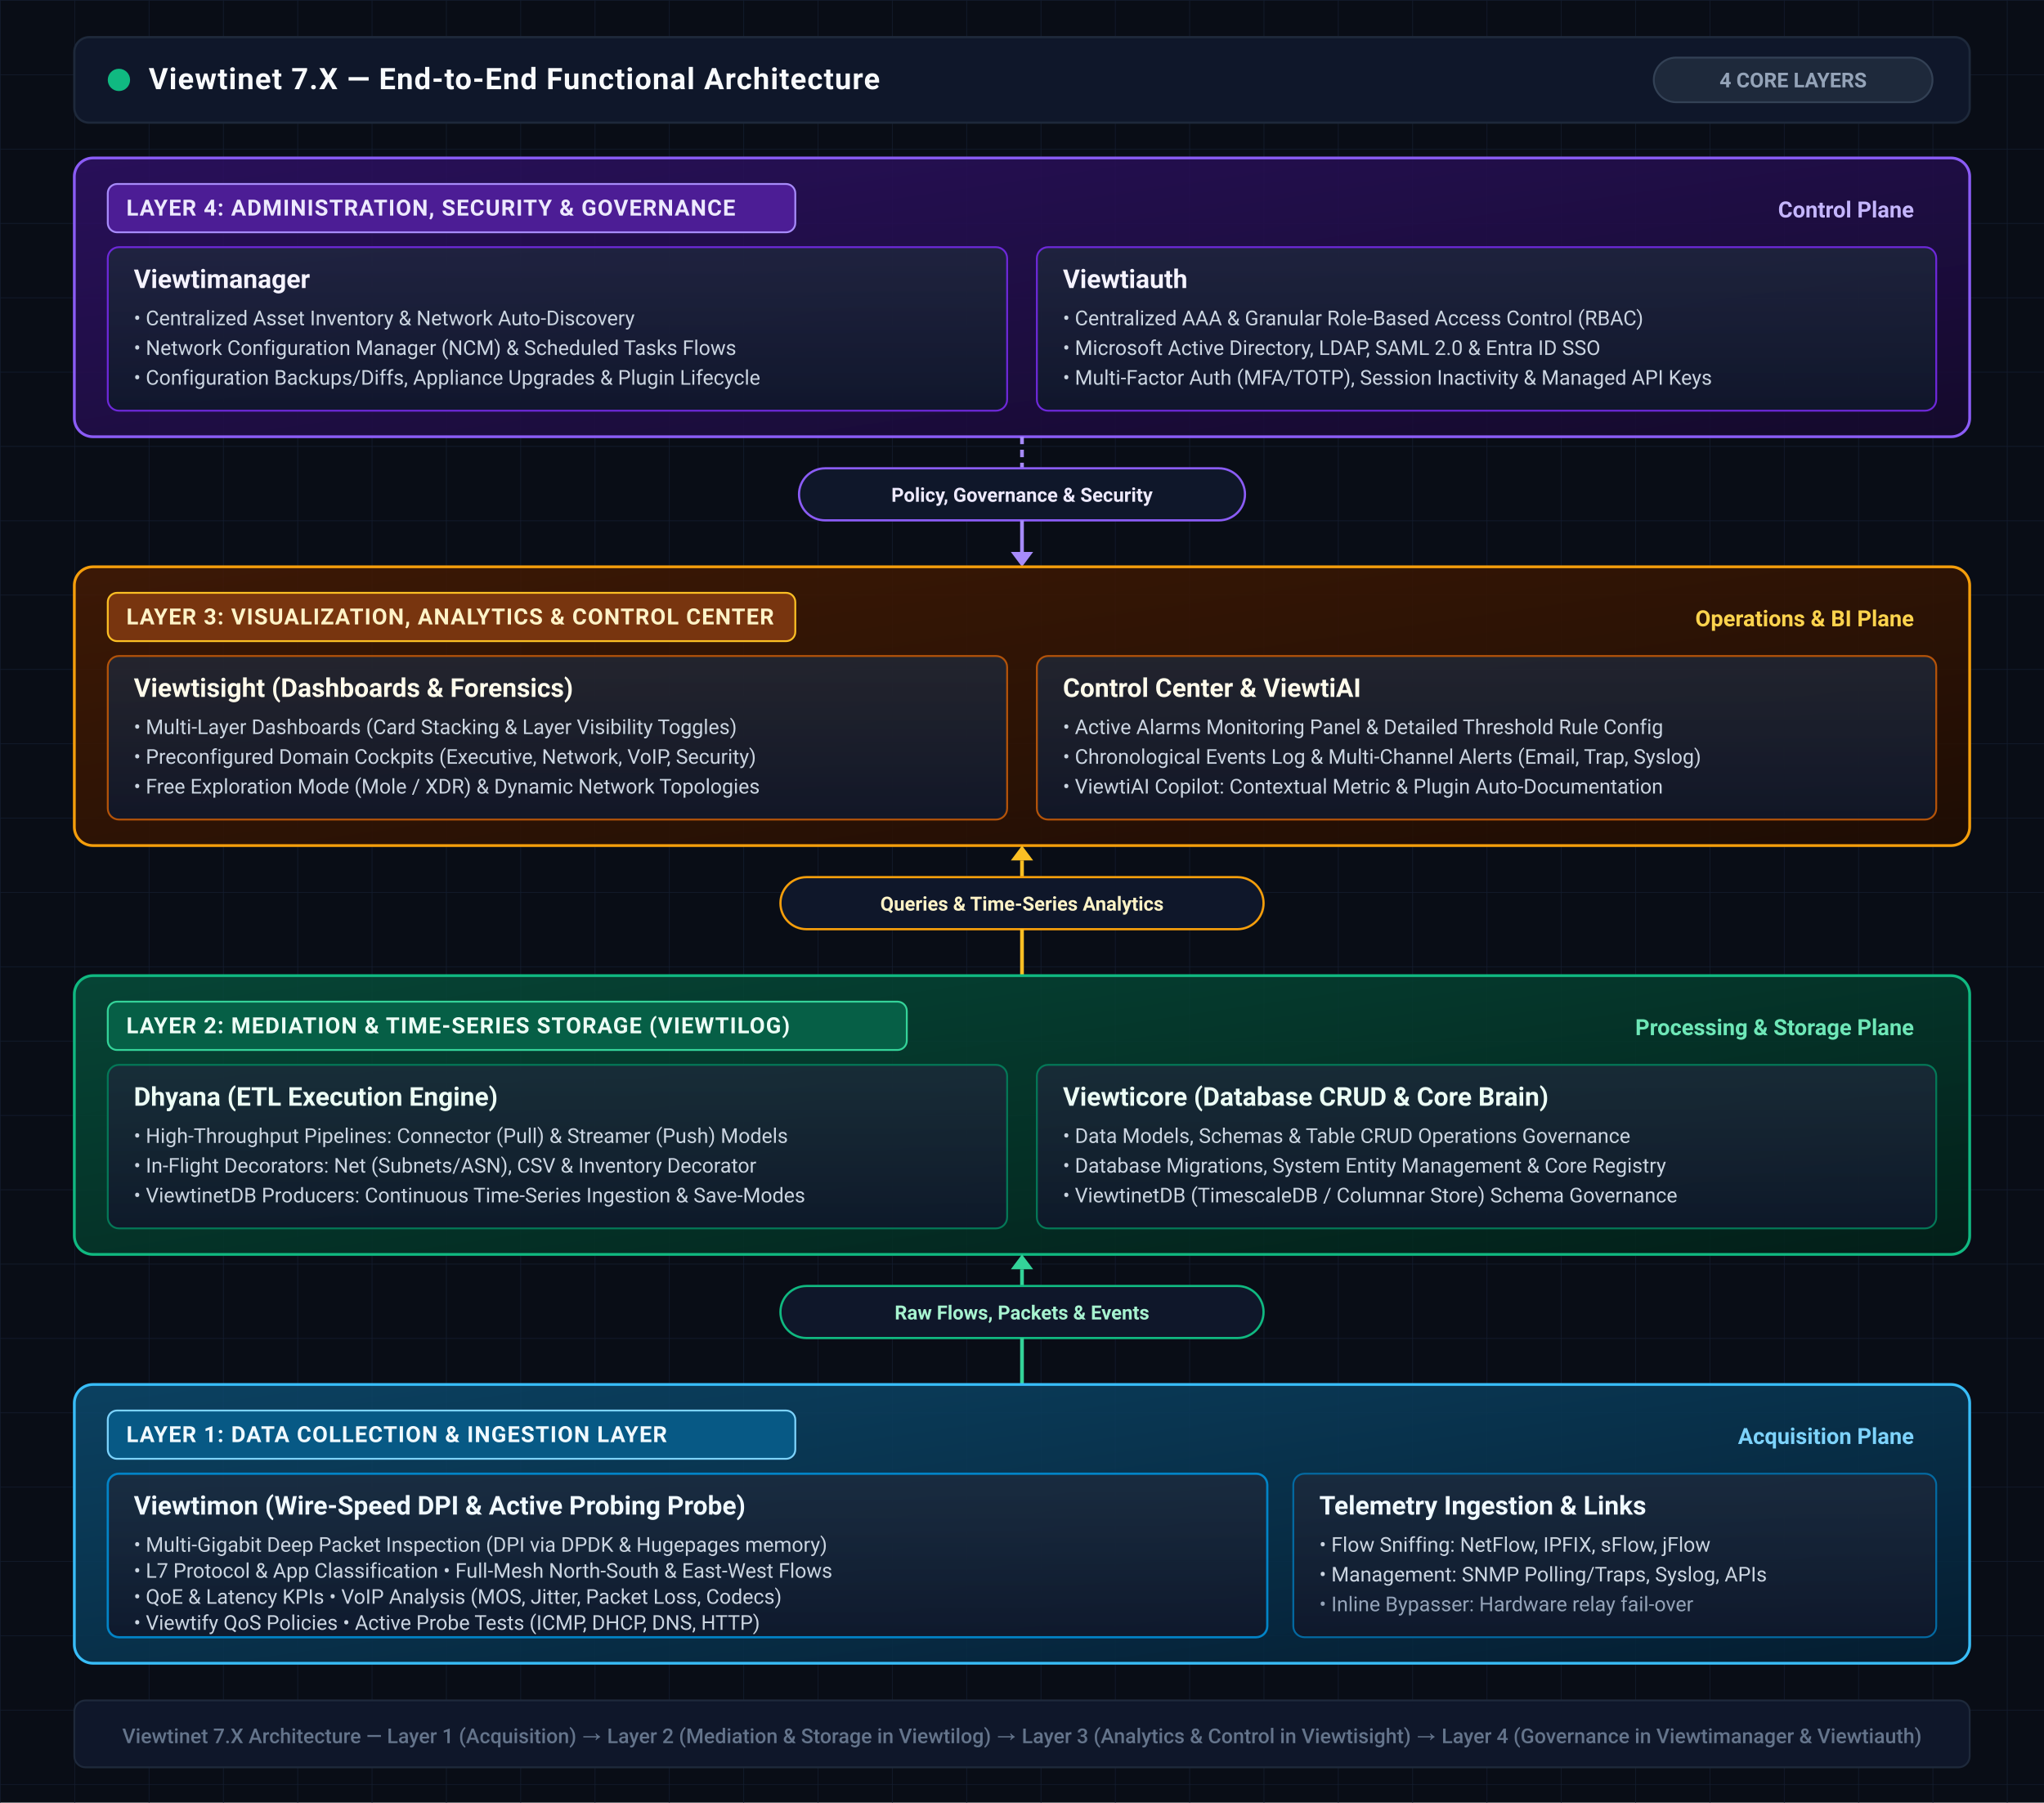
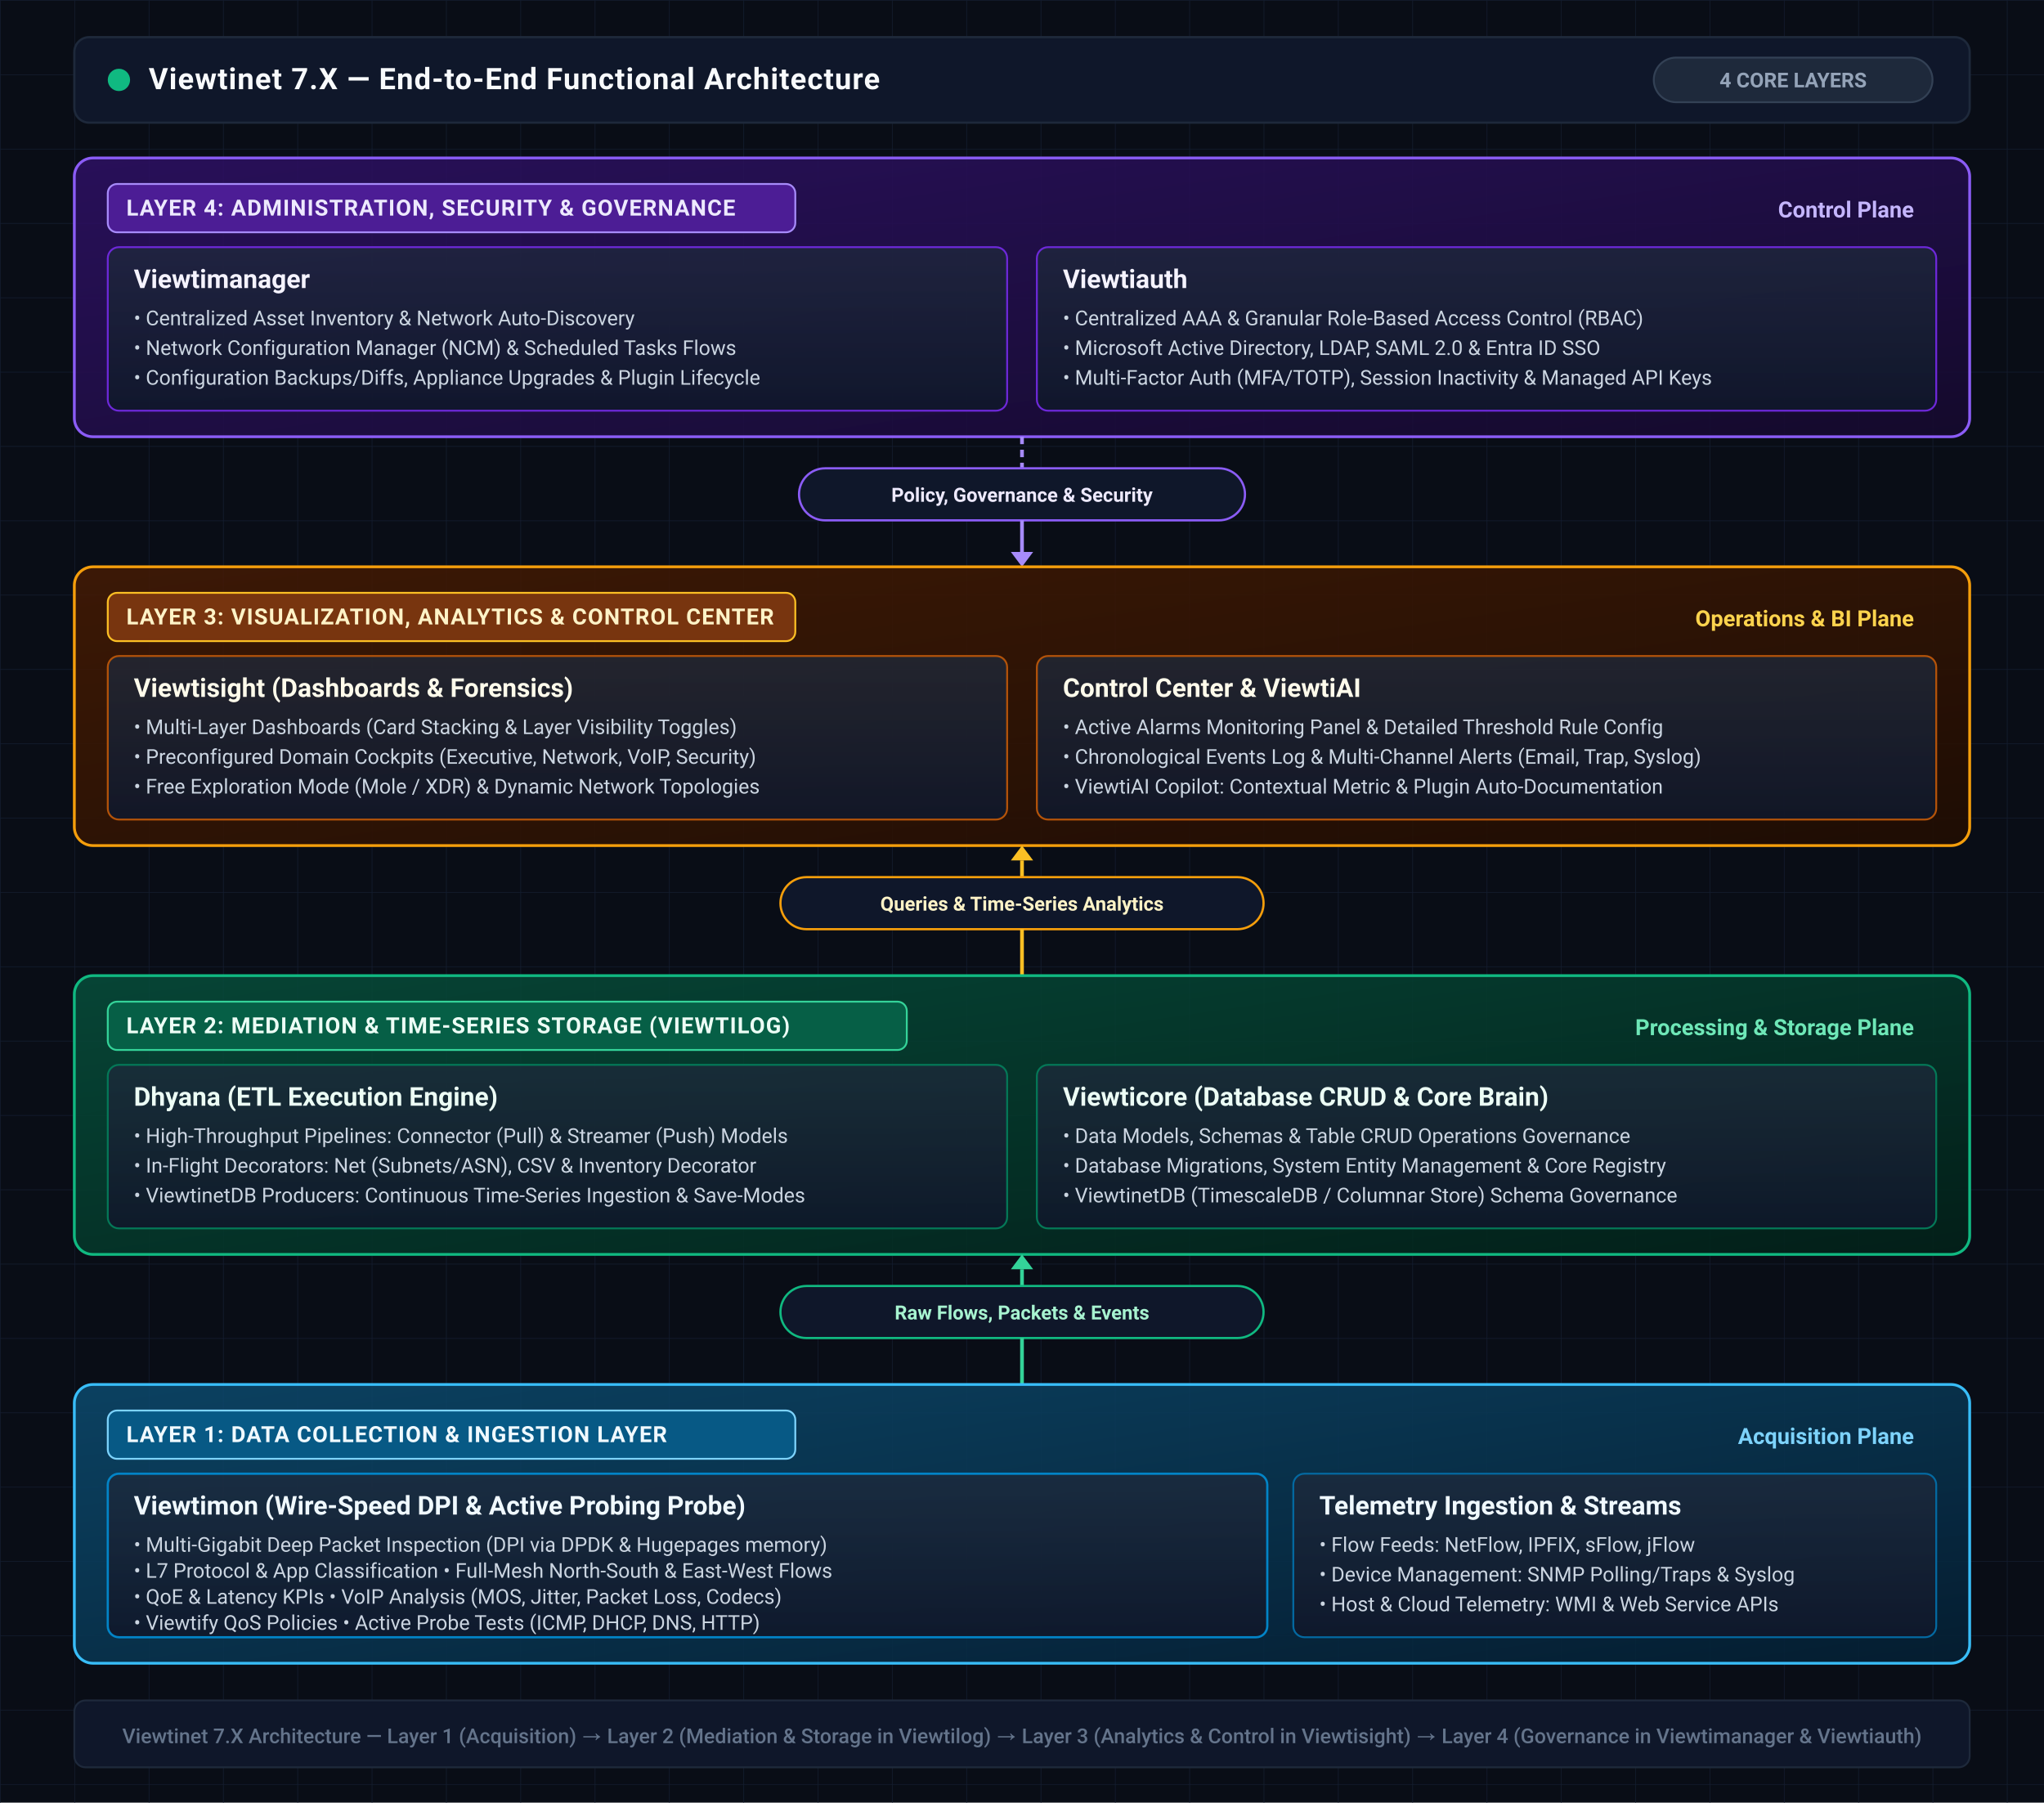
<svg xmlns="http://www.w3.org/2000/svg" viewBox="0 0 1100 970" width="100%" height="100%" style="background-color: #090d16; font-family: -apple-system, BlinkMacSystemFont, 'Segoe UI', Roboto, Helvetica, Arial, sans-serif;">
  <defs>
    <pattern id="grid" width="40" height="40" patternUnits="userSpaceOnUse">
      <path d="M 40 0 L 0 0 0 40" fill="none" stroke="#131c2e" stroke-width="0.7" />
    </pattern>
    <linearGradient id="layer4-grad" x1="0%" y1="0%" x2="100%" y2="100%">
      <stop offset="0%" stop-color="#2e1065" stop-opacity="0.85" />
      <stop offset="100%" stop-color="#150a2e" stop-opacity="0.9" />
    </linearGradient>
    <linearGradient id="layer3-grad" x1="0%" y1="0%" x2="100%" y2="100%">
      <stop offset="0%" stop-color="#451a03" stop-opacity="0.85" />
      <stop offset="100%" stop-color="#200d02" stop-opacity="0.9" />
    </linearGradient>
    <linearGradient id="layer2-grad" x1="0%" y1="0%" x2="100%" y2="100%">
      <stop offset="0%" stop-color="#064e3b" stop-opacity="0.85" />
      <stop offset="100%" stop-color="#022119" stop-opacity="0.9" />
    </linearGradient>
    <linearGradient id="layer1-grad" x1="0%" y1="0%" x2="100%" y2="100%">
      <stop offset="0%" stop-color="#0c4a6e" stop-opacity="0.85" />
      <stop offset="100%" stop-color="#041f33" stop-opacity="0.9" />
    </linearGradient>
    <linearGradient id="card-inner" x1="0%" y1="0%" x2="0%" y2="100%">
      <stop offset="0%" stop-color="#1e293b" stop-opacity="0.75" />
      <stop offset="100%" stop-color="#0f172a" stop-opacity="0.9" />
    </linearGradient>
  </defs>
  <rect width="1100" height="970" fill="#090d16" />
  <rect width="1100" height="970" fill="url(#grid)" />
  <g transform="translate(40, 20)">
    <rect x="0" y="0" width="1020" height="46" rx="8" fill="#0f172a" stroke="#1e293b" stroke-width="1.2" />
    <circle cx="24" cy="23" r="6" fill="#10b981" />
    <text x="40" y="28" font-size="16" font-weight="700" fill="#f8fafc" letter-spacing="0.5">Viewtinet 7.X — End-to-End Functional Architecture</text>
    <rect x="850" y="11" width="150" height="24" rx="12" fill="#1e293b" stroke="#334155" stroke-width="1" />
    <text x="925" y="27" font-size="11" font-weight="600" fill="#94a3b8" text-anchor="middle">4 CORE LAYERS</text>
  </g>
  <g transform="translate(40, 85)">
    <rect x="0" y="0" width="1020" height="150" rx="10" fill="url(#layer4-grad)" stroke="#8b5cf6" stroke-width="1.5" />
    <rect x="18" y="14" width="370" height="26" rx="5" fill="#4c1d95" stroke="#a78bfa" stroke-width="1" />
    <text x="28" y="31" font-size="12" font-weight="700" fill="#ede9fe" letter-spacing="0.5">LAYER 4: ADMINISTRATION, SECURITY &amp; GOVERNANCE</text>
    <text x="990" y="32" font-size="12" font-weight="600" fill="#c4b5fd" text-anchor="end">Control Plane</text>
    <g transform="translate(18, 48)">
      <rect x="0" y="0" width="484" height="88" rx="6" fill="url(#card-inner)" stroke="#6d28d9" stroke-width="1" />
      <text x="14" y="22" font-size="14" font-weight="700" fill="#f5f3ff">Viewtimanager</text>
      <text x="14" y="42" font-size="11" fill="#cbd5e1">• Centralized Asset Inventory &amp; Network Auto-Discovery</text>
      <text x="14" y="58" font-size="11" fill="#cbd5e1">• Network Configuration Manager (NCM) &amp; Scheduled Tasks Flows</text>
      <text x="14" y="74" font-size="11" fill="#cbd5e1">• Configuration Backups/Diffs, Appliance Upgrades &amp; Plugin Lifecycle</text>
      <rect x="500" y="0" width="484" height="88" rx="6" fill="url(#card-inner)" stroke="#6d28d9" stroke-width="1" />
      <text x="514" y="22" font-size="14" font-weight="700" fill="#f5f3ff">Viewtiauth</text>
      <text x="514" y="42" font-size="11" fill="#cbd5e1">• Centralized AAA &amp; Granular Role-Based Access Control (RBAC)</text>
      <text x="514" y="58" font-size="11" fill="#cbd5e1">• Microsoft Active Directory, LDAP, SAML 2.0 &amp; Entra ID SSO</text>
      <text x="514" y="74" font-size="11" fill="#cbd5e1">• Multi-Factor Auth (MFA/TOTP), Session Inactivity &amp; Managed API Keys</text>
    </g>
  </g>
  <g>
    <line x1="550" y1="235" x2="550" y2="252" stroke="#a78bfa" stroke-width="2" stroke-dasharray="4,3" />
    <rect x="430" y="252" width="240" height="28" rx="14" fill="#0f172a" stroke="#8b5cf6" stroke-width="1.2" />
    <text x="550" y="270" font-size="10.5" font-weight="600" fill="#ede9fe" text-anchor="middle">Policy, Governance &amp; Security</text>
    <line x1="550" y1="280" x2="550" y2="297" stroke="#a78bfa" stroke-width="2" />
    <polygon points="544,297 550,305 556,297" fill="#a78bfa" />
  </g>
  <g transform="translate(40, 305)">
    <rect x="0" y="0" width="1020" height="150" rx="10" fill="url(#layer3-grad)" stroke="#f59e0b" stroke-width="1.5" />
    <rect x="18" y="14" width="370" height="26" rx="5" fill="#78350f" stroke="#fbbf24" stroke-width="1" />
    <text x="28" y="31" font-size="12" font-weight="700" fill="#fef3c7" letter-spacing="0.5">LAYER 3: VISUALIZATION, ANALYTICS &amp; CONTROL CENTER</text>
    <text x="990" y="32" font-size="12" font-weight="600" fill="#fcd34d" text-anchor="end">Operations &amp; BI Plane</text>
    <g transform="translate(18, 48)">
      <rect x="0" y="0" width="484" height="88" rx="6" fill="url(#card-inner)" stroke="#b45309" stroke-width="1" />
      <text x="14" y="22" font-size="14" font-weight="700" fill="#fffbeb">Viewtisight (Dashboards &amp; Forensics)</text>
      <text x="14" y="42" font-size="11" fill="#cbd5e1">• Multi-Layer Dashboards (Card Stacking &amp; Layer Visibility Toggles)</text>
      <text x="14" y="58" font-size="11" fill="#cbd5e1">• Preconfigured Domain Cockpits (Executive, Network, VoIP, Security)</text>
      <text x="14" y="74" font-size="11" fill="#cbd5e1">• Free Exploration Mode (Mole / XDR) &amp; Dynamic Network Topologies</text>
      <rect x="500" y="0" width="484" height="88" rx="6" fill="url(#card-inner)" stroke="#b45309" stroke-width="1" />
      <text x="514" y="22" font-size="14" font-weight="700" fill="#fffbeb">Control Center &amp; ViewtiAI</text>
      <text x="514" y="42" font-size="11" fill="#cbd5e1">• Active Alarms Monitoring Panel &amp; Detailed Threshold Rule Config</text>
      <text x="514" y="58" font-size="11" fill="#cbd5e1">• Chronological Events Log &amp; Multi-Channel Alerts (Email, Trap, Syslog)</text>
      <text x="514" y="74" font-size="11" fill="#cbd5e1">• ViewtiAI Copilot: Contextual Metric &amp; Plugin Auto-Documentation</text>
    </g>
  </g>
  <g>
    <polygon points="544,463 550,455 556,463" fill="#fbbf24" />
    <line x1="550" y1="463" x2="550" y2="472" stroke="#fbbf24" stroke-width="2" />
    <rect x="420" y="472" width="260" height="28" rx="14" fill="#0f172a" stroke="#f59e0b" stroke-width="1.2" />
    <text x="550" y="490" font-size="10.5" font-weight="600" fill="#fef3c7" text-anchor="middle">Queries &amp; Time-Series Analytics</text>
    <line x1="550" y1="500" x2="550" y2="525" stroke="#fbbf24" stroke-width="2" />
  </g>
  <g transform="translate(40, 525)">
    <rect x="0" y="0" width="1020" height="150" rx="10" fill="url(#layer2-grad)" stroke="#10b981" stroke-width="1.5" />
    <rect x="18" y="14" width="430" height="26" rx="5" fill="#065f46" stroke="#34d399" stroke-width="1" />
    <text x="28" y="31" font-size="12" font-weight="700" fill="#ecfdf5" letter-spacing="0.5">LAYER 2: MEDIATION &amp; TIME-SERIES STORAGE (VIEWTILOG)</text>
    <text x="990" y="32" font-size="12" font-weight="600" fill="#6ee7b7" text-anchor="end">Processing &amp; Storage Plane</text>
    <g transform="translate(18, 48)">
      <rect x="0" y="0" width="484" height="88" rx="6" fill="url(#card-inner)" stroke="#047857" stroke-width="1" />
      <text x="14" y="22" font-size="14" font-weight="700" fill="#ecfdf5">Dhyana (ETL Execution Engine)</text>
      <text x="14" y="42" font-size="11" fill="#cbd5e1">• High-Throughput Pipelines: Connector (Pull) &amp; Streamer (Push) Models</text>
      <text x="14" y="58" font-size="11" fill="#cbd5e1">• In-Flight Decorators: Net (Subnets/ASN), CSV &amp; Inventory Decorator</text>
      <text x="14" y="74" font-size="11" fill="#cbd5e1">• ViewtinetDB Producers: Continuous Time-Series Ingestion &amp; Save-Modes</text>
      <rect x="500" y="0" width="484" height="88" rx="6" fill="url(#card-inner)" stroke="#047857" stroke-width="1" />
      <text x="514" y="22" font-size="14" font-weight="700" fill="#ecfdf5">Viewticore (Database CRUD &amp; Core Brain)</text>
      <text x="514" y="42" font-size="11" fill="#cbd5e1">• Data Models, Schemas &amp; Table CRUD Operations Governance</text>
      <text x="514" y="58" font-size="11" fill="#cbd5e1">• Database Migrations, System Entity Management &amp; Core Registry</text>
      <text x="514" y="74" font-size="11" fill="#cbd5e1">• ViewtinetDB (TimescaleDB / Columnar Store) Schema Governance</text>
    </g>
  </g>
  <g>
    <polygon points="544,683 550,675 556,683" fill="#34d399" />
    <line x1="550" y1="683" x2="550" y2="692" stroke="#34d399" stroke-width="2" />
    <rect x="420" y="692" width="260" height="28" rx="14" fill="#0f172a" stroke="#10b981" stroke-width="1.2" />
    <text x="550" y="710" font-size="10.5" font-weight="600" fill="#a7f3d0" text-anchor="middle">Raw Flows, Packets &amp; Events</text>
    <line x1="550" y1="720" x2="550" y2="745" stroke="#34d399" stroke-width="2" />
  </g>
  <g transform="translate(40, 745)">
    <rect x="0" y="0" width="1020" height="150" rx="10" fill="url(#layer1-grad)" stroke="#38bdf8" stroke-width="1.5" />
    <rect x="18" y="14" width="370" height="26" rx="5" fill="#075985" stroke="#7dd3fc" stroke-width="1" />
    <text x="28" y="31" font-size="12" font-weight="700" fill="#f0f9ff" letter-spacing="0.5">LAYER 1: DATA COLLECTION &amp; INGESTION LAYER</text>
    <text x="990" y="32" font-size="12" font-weight="600" fill="#7dd3fc" text-anchor="end">Acquisition Plane</text>
    <g transform="translate(18, 48)">
      <rect x="0" y="0" width="624" height="88" rx="6" fill="url(#card-inner)" stroke="#0284c7" stroke-width="1.2" />
      <text x="14" y="22" font-size="14" font-weight="700" fill="#f0f9ff">Viewtimon (Wire-Speed DPI &amp; Active Probing Probe)</text>
      <text x="14" y="42" font-size="11" fill="#cbd5e1">• Multi-Gigabit Deep Packet Inspection (DPI via DPDK &amp; Hugepages memory)</text>
      <text x="14" y="56" font-size="11" fill="#cbd5e1">• L7 Protocol &amp; App Classification • Full-Mesh North-South &amp; East-West Flows</text>
      <text x="14" y="70" font-size="11" fill="#cbd5e1">• QoE &amp; Latency KPIs • VoIP Analysis (MOS, Jitter, Packet Loss, Codecs)</text>
      <text x="14" y="84" font-size="11" fill="#cbd5e1">• Viewtify QoS Policies • Active Probe Tests (ICMP, DHCP, DNS, HTTP)</text>
      <rect x="638" y="0" width="346" height="88" rx="6" fill="url(#card-inner)" stroke="#0369a1" stroke-width="1" />
-       <text x="652" y="22" font-size="14" font-weight="700" fill="#f0f9ff">Telemetry Ingestion &amp; Links</text>
-       <text x="652" y="42" font-size="11" fill="#cbd5e1">• Flow Sniffing: NetFlow, IPFIX, sFlow, jFlow</text>
-       <text x="652" y="58" font-size="11" fill="#cbd5e1">• Management: SNMP Polling/Traps, Syslog, APIs</text>
-       <text x="652" y="74" font-size="11" fill="#94a3b8">• Inline Bypasser: Hardware relay fail-over</text>
+       <text x="652" y="22" font-size="14" font-weight="700" fill="#f0f9ff">Telemetry Ingestion &amp; Streams</text>
+       <text x="652" y="42" font-size="11" fill="#cbd5e1">• Flow Feeds: NetFlow, IPFIX, sFlow, jFlow</text>
+       <text x="652" y="58" font-size="11" fill="#cbd5e1">• Device Management: SNMP Polling/Traps &amp; Syslog</text>
+       <text x="652" y="74" font-size="11" fill="#cbd5e1">• Host &amp; Cloud Telemetry: WMI &amp; Web Service APIs</text>
    </g>
  </g>
  <g transform="translate(40, 915)">
    <rect x="0" y="0" width="1020" height="36" rx="6" fill="#0f172a" stroke="#1e293b" stroke-width="1" />
    <text x="510" y="23" font-size="11" font-weight="500" fill="#64748b" text-anchor="middle">Viewtinet 7.X Architecture — Layer 1 (Acquisition) → Layer 2 (Mediation &amp; Storage in Viewtilog) → Layer 3 (Analytics &amp; Control in Viewtisight) → Layer 4 (Governance in Viewtimanager &amp; Viewtiauth)</text>
  </g>
</svg>
